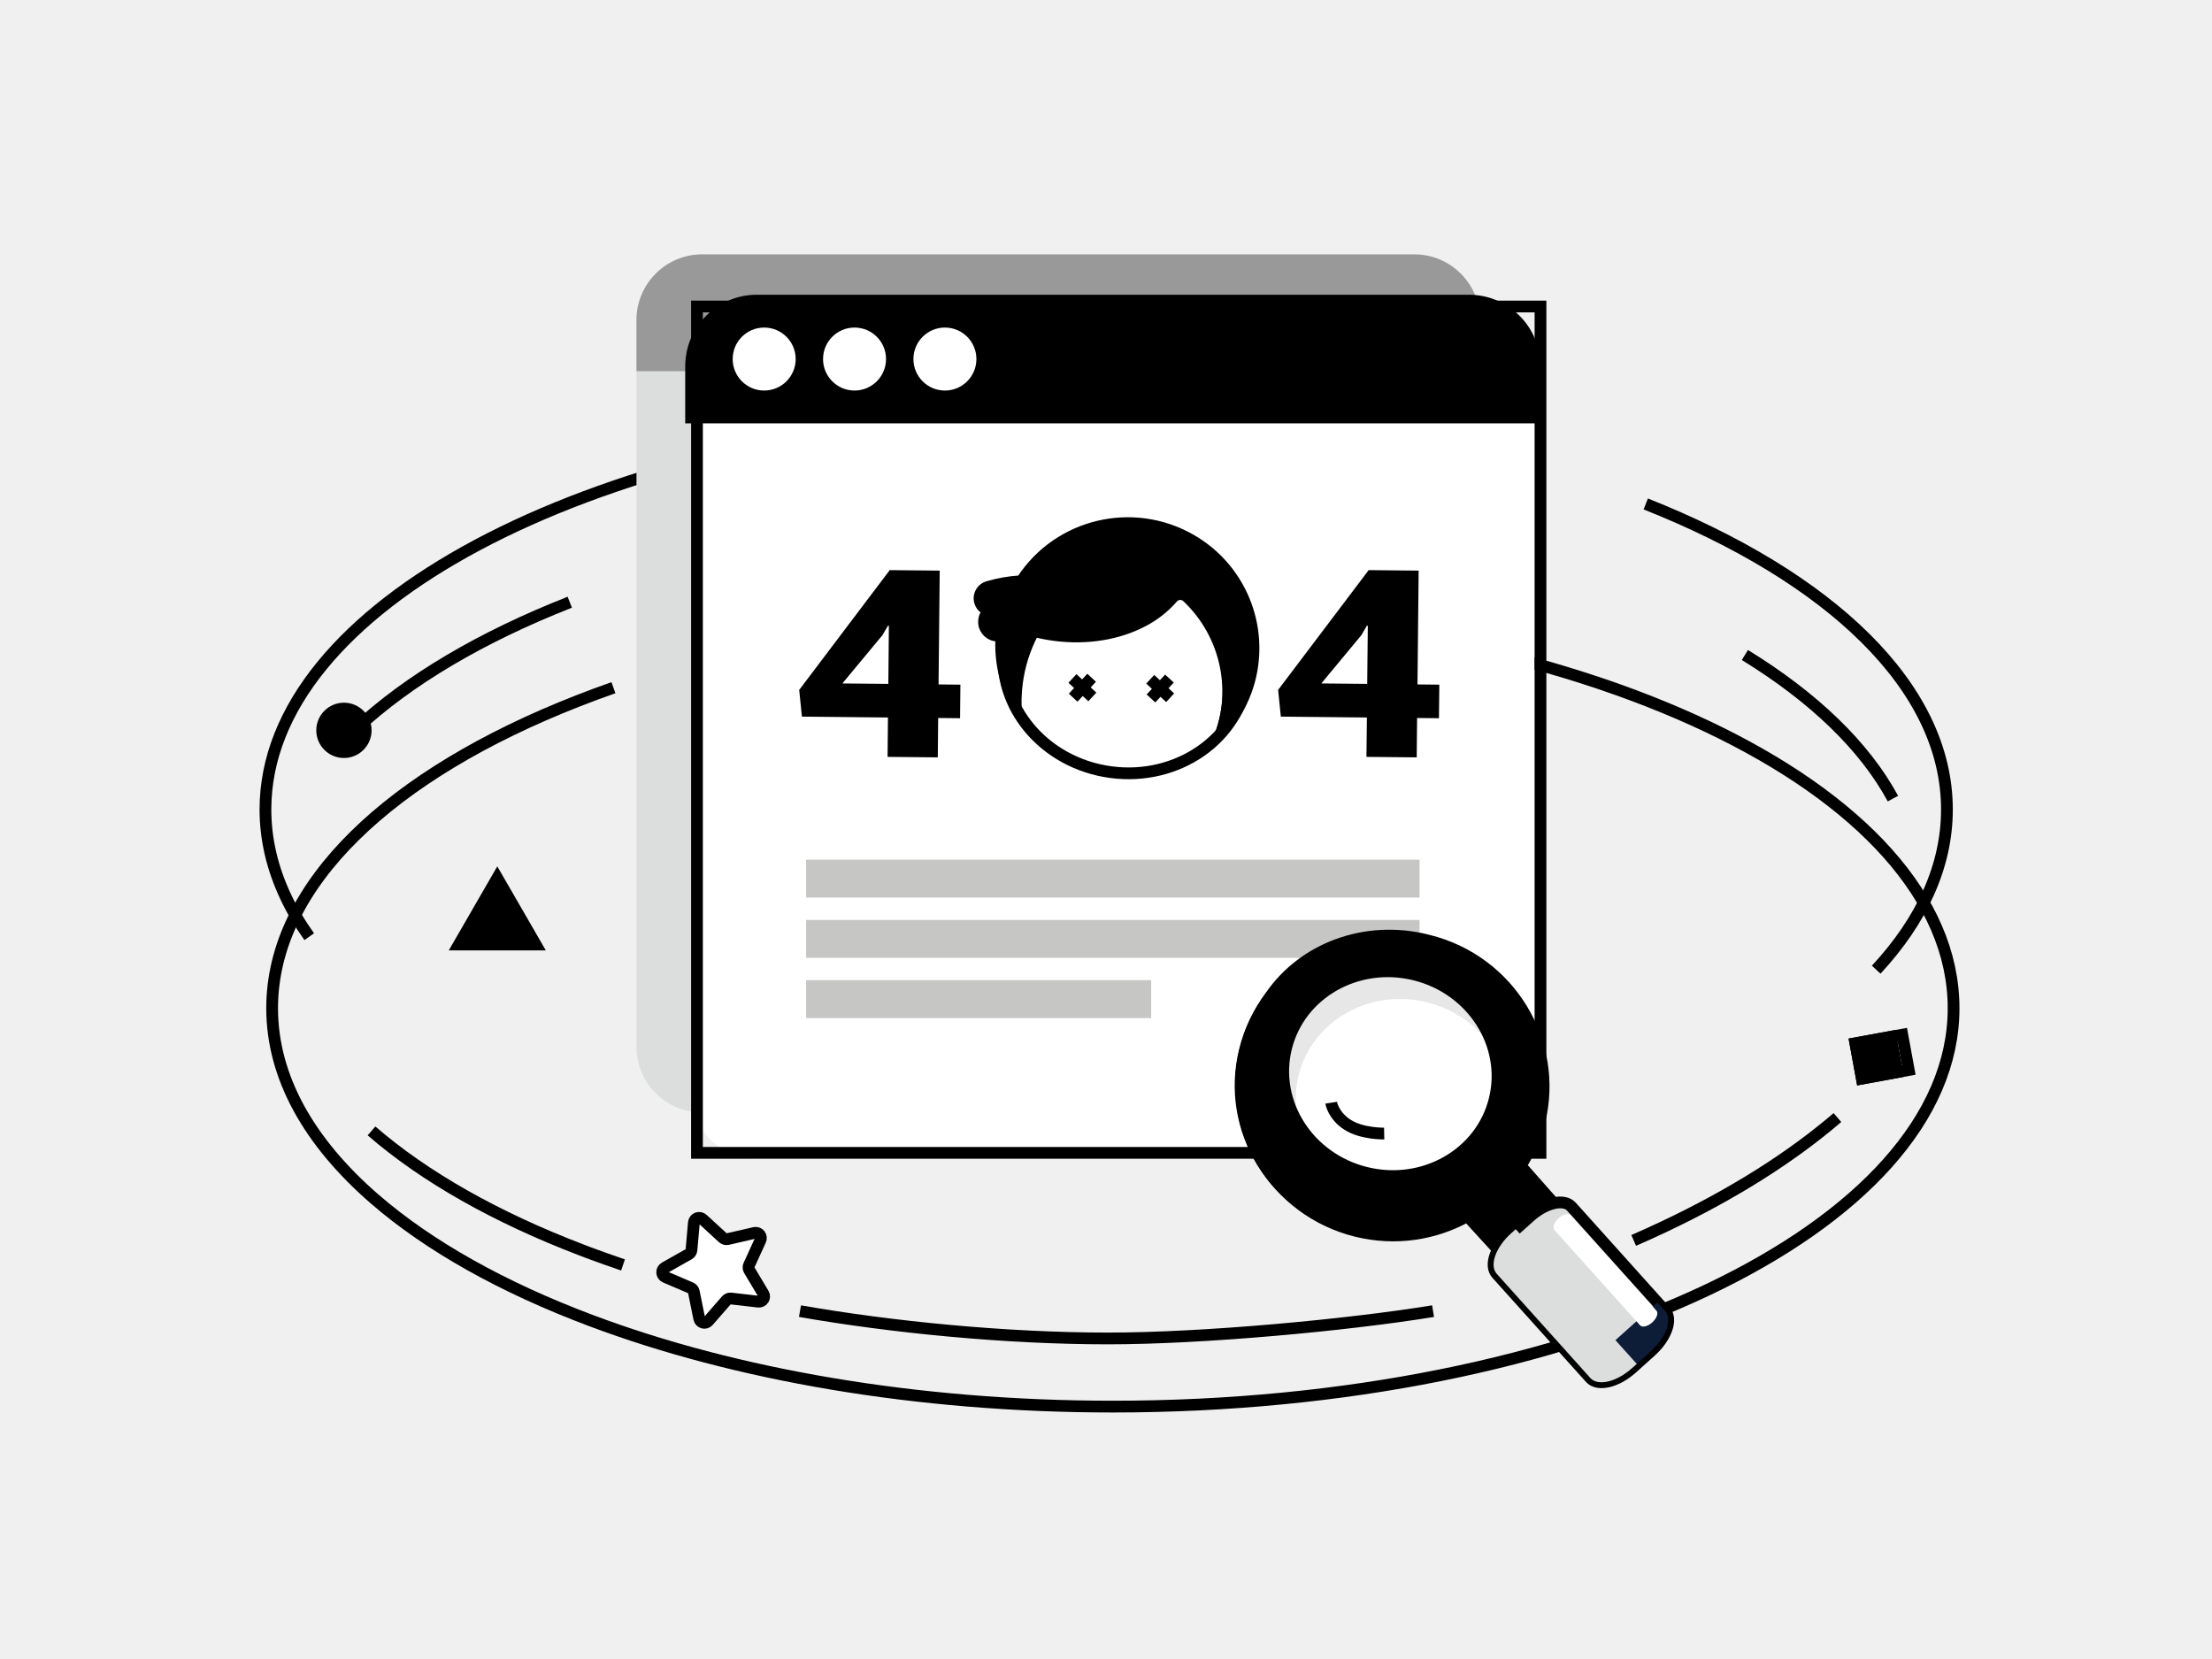
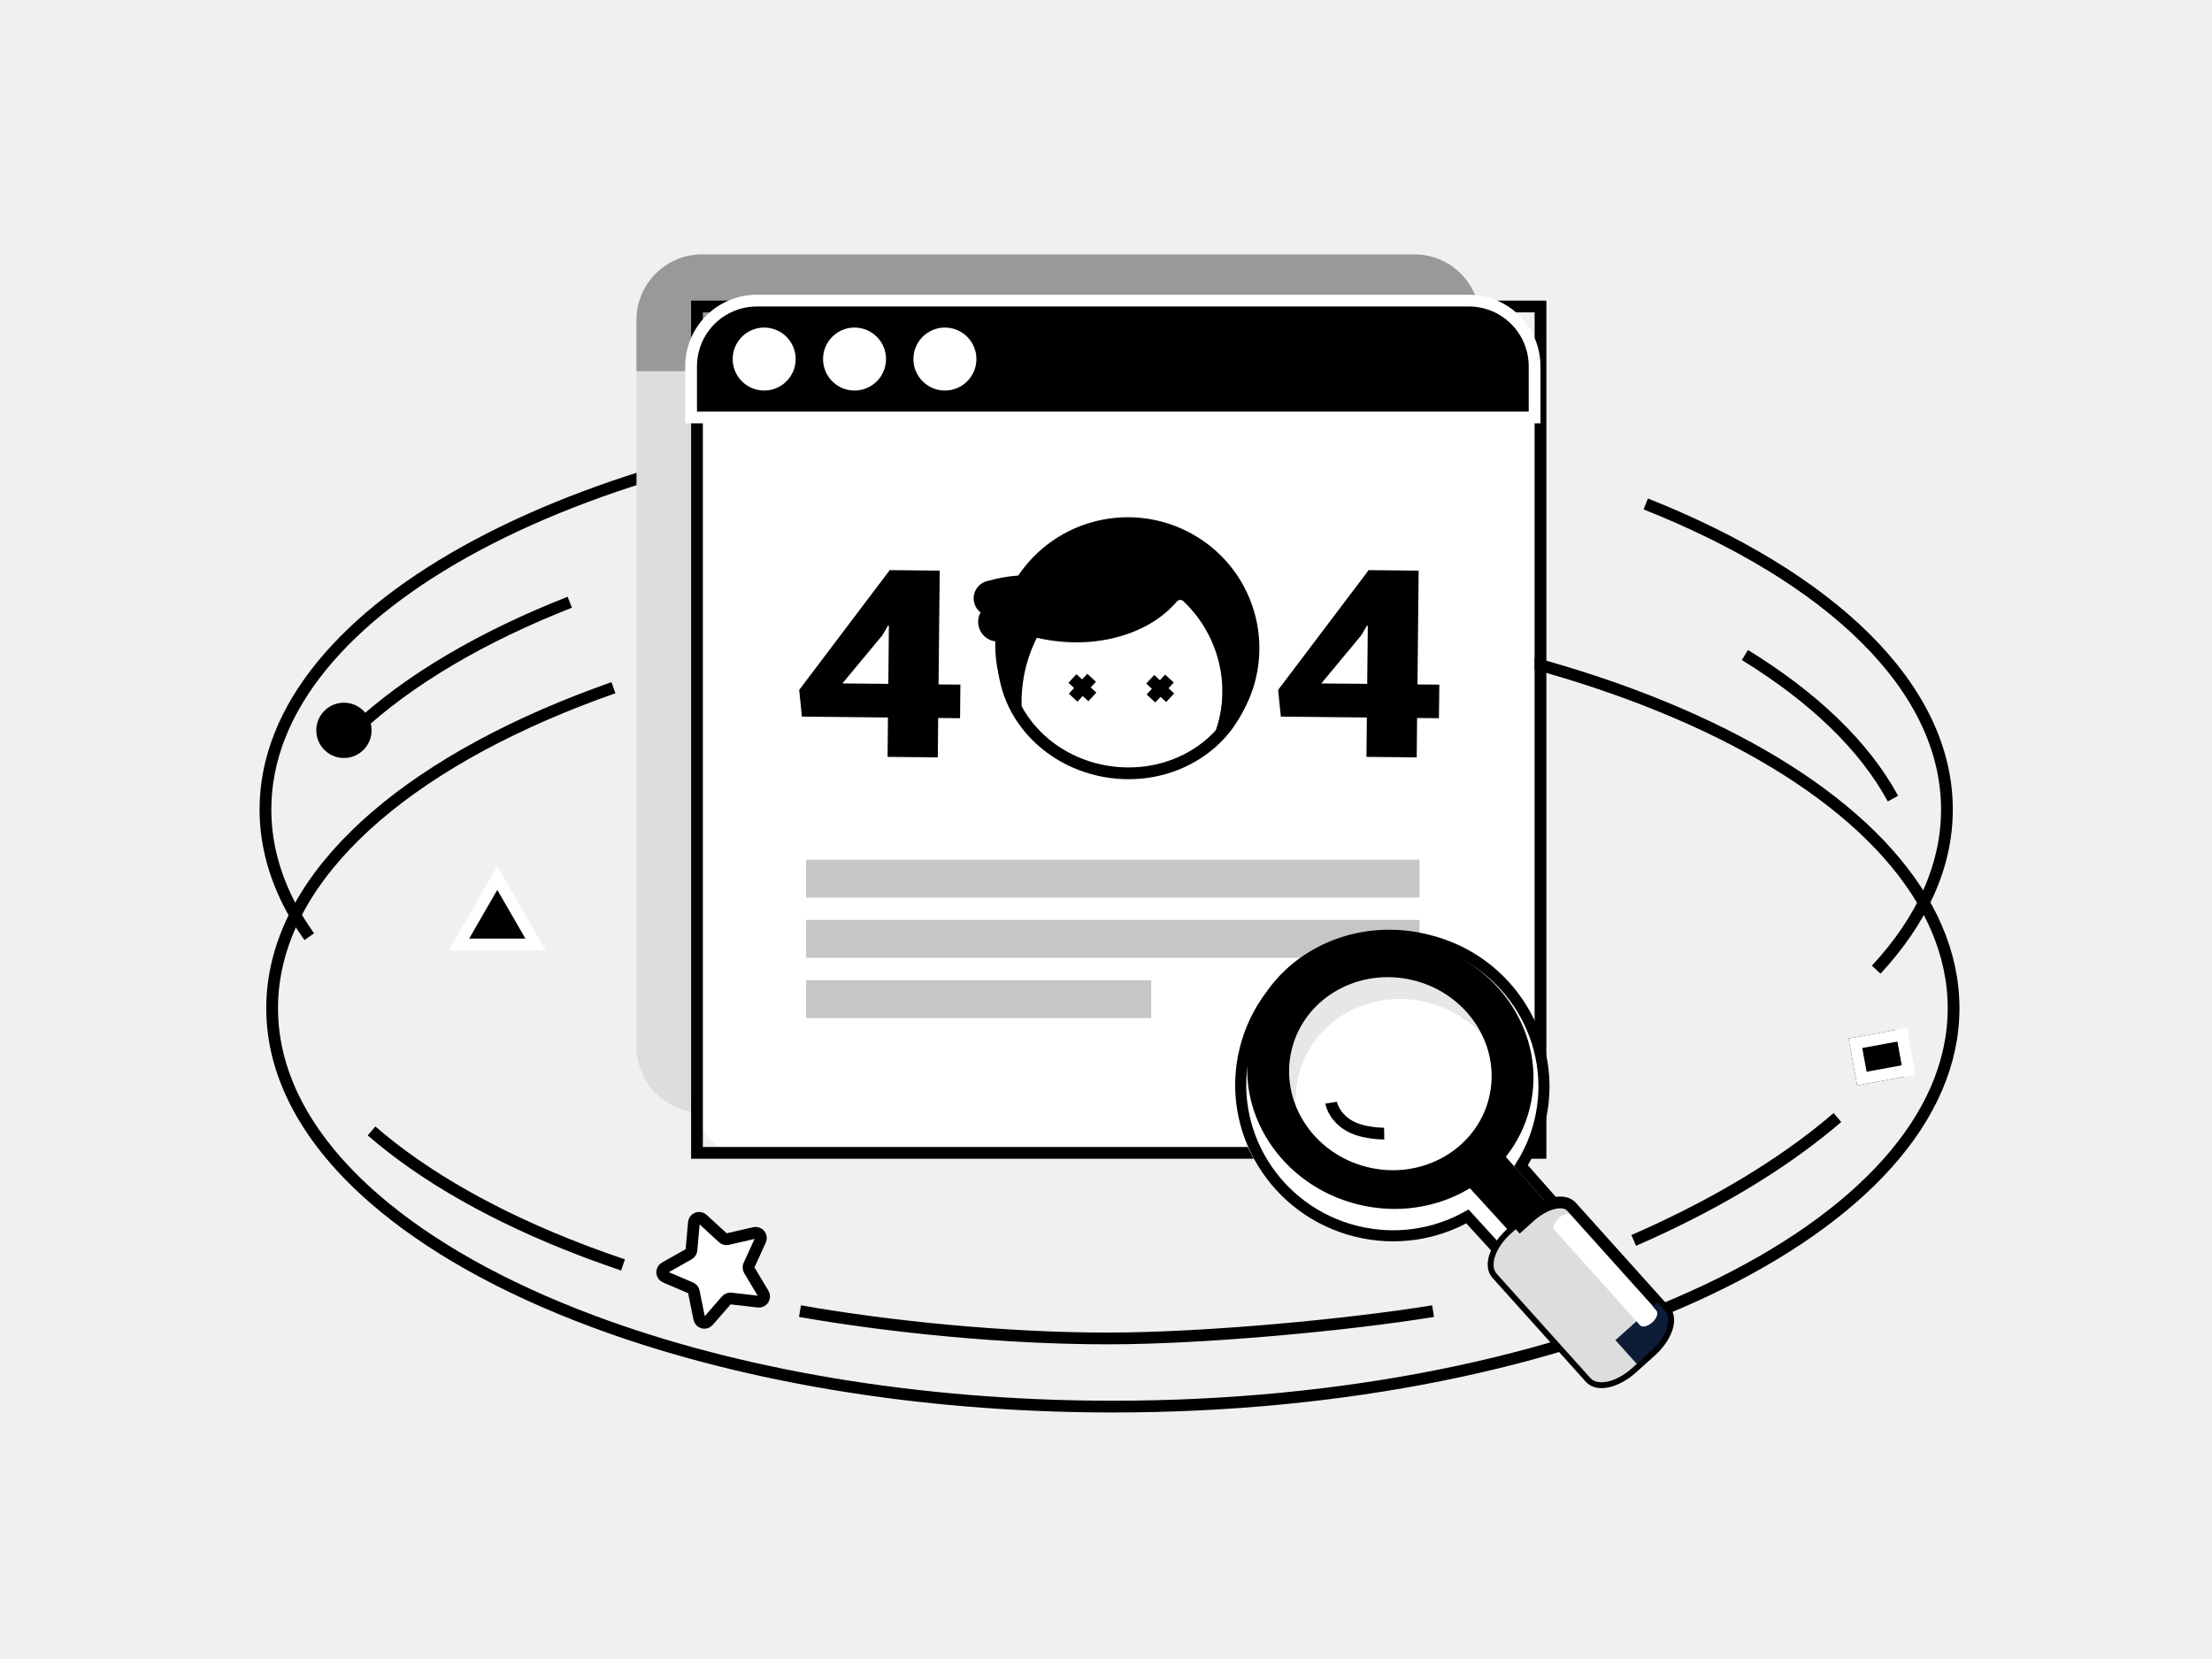
<svg xmlns="http://www.w3.org/2000/svg" viewBox="0 0 400 300" fill="none">
  <path d="M55.92 169.384c-1.7-2.38-3.14-4.82-4.3-7.31-2.37-5.06-3.62-10.31-3.62-15.7 0-36.68 57.86-66.96 132.69-71.46M297.606 91.128c33.29 13.22 54.46 33.06 54.46 55.25 0 10.3-4.57 20.1-12.79 28.97M196.192 74.356c1.28-.01 2.56-.02 3.84-.02 24.71 0 48.05 2.79 68.67 7.75" stroke="#000000" stroke-width="2.126" />
  <path d="M315.532 118.444c12.36 7.6 21.59 16.4 26.77 25.97M201.24 110.279c83.97 0 152.03 32.25 152.03 72.04 0 39.79-68.06 72.04-152.03 72.04-35.63 0-68.41-5.81-94.32-15.54-15.97-5.99-29.33-13.47-39.16-21.99-11.83-10.25-18.55-22.01-18.55-34.51 0-22.37 21.52-42.36 55.28-55.57 2.1-.83 4.25-1.62 6.44-2.39" stroke="#000000" stroke-width="2.126" />
  <path fill-rule="evenodd" clip-rule="evenodd" d="M126.986 201.18h128.76c6.56 0 11.88-5.33 11.88-11.89V57.88c0-6.56-5.32-11.88-11.88-11.88h-128.76c-3.15 0-6.18 1.25-8.41 3.48a11.899 11.899 0 0 0-3.48 8.41v131.4c0 3.15 1.25 6.18 3.48 8.41 2.23 2.23 5.26 3.48 8.41 3.48Z" fill="#DCDDDD" />
  <path fill-rule="evenodd" clip-rule="evenodd" d="M126.975 46h128.77c6.56 0 11.89 5.32 11.89 11.89v9.24h-152.54v-9.24c0-6.57 5.32-11.89 11.88-11.89Z" fill="#999" />
  <path d="M136.064 99.007c12.54-2.76 26.01-4.74 40.13-5.79M64.414 131.78c9.47-8.83 22.67-16.61 38.62-22.88" stroke="#000000" stroke-width="2.126" />
  <path fill-rule="evenodd" clip-rule="evenodd" d="M62.193 127.069c-2.76 0-5 2.24-5 5s2.24 5 5 5 5-2.24 5-5-2.24-5-5-5Z" fill="#000000" />
  <path fill-rule="evenodd" clip-rule="evenodd" d="M147.693 73.57c-2.76 0-5 2.24-5 5s2.24 5 5 5 5-2.24 5-5-2.24-5-5-5Z" fill="#fff" />
  <path d="M147.693 73.57c-2.76 0-5 2.24-5 5s2.24 5 5 5 5-2.24 5-5-2.24-5-5-5Z" stroke="#000000" stroke-width="2.126" />
-   <path fill-rule="evenodd" clip-rule="evenodd" d="m89.926 158.793 6.93 12h-13.86l6.93-12Z" fill="#000" />
-   <path d="m96.856 170.793-6.93-12-6.93 12h13.86Z" stroke="#000000" stroke-width="2.126" />
+   <path fill-rule="evenodd" clip-rule="evenodd" d="m89.926 158.793 6.93 12h-13.86l6.93-12Z" fill="#000000" />
+   <path d="m96.856 170.793-6.93-12-6.93 12h13.86Z" stroke="#FFFFFF" stroke-width="2.126" />
  <path d="M259.143 237.095c-15.48 2.52-41.5 4.94-58.78 4.94-18.54 0-39.27-2.06-55.7-4.94M112.663 228.745c-2.15-.73-4.25-1.48-6.32-2.25-.42-.16-.84-.32-1.25-.48-15.42-5.9-28.34-13.21-37.91-21.51M332.263 202.087c-8.42 7.24-19.07 13.93-31.48 19.79-1.75.83-3.54 1.64-5.36 2.43" stroke="#000000" stroke-width="2.126" />
  <path fill-rule="evenodd" clip-rule="evenodd" d="m137.509 224.27-2.07 4.53c-.13.28-.11.61.05.88l2.56 4.28c.4.67-.14 1.51-.92 1.42l-4.95-.57a.94.94 0 0 0-.82.32l-3.28 3.76c-.51.59-1.48.33-1.63-.44l-.99-4.88a.945.945 0 0 0-.56-.68l-4.59-1.96a.944.944 0 0 1-.09-1.69l4.34-2.45a.97.97 0 0 0 .48-.74l.44-4.97c.07-.78 1-1.14 1.58-.61l3.67 3.37c.23.21.55.3.85.23l4.86-1.12c.77-.17 1.4.6 1.07 1.32Z" fill="#fff" />
  <path d="m135.439 228.8 2.07-4.53a.945.945 0 0 0-1.07-1.32l-4.86 1.12a.95.95 0 0 1-.85-.23l-3.67-3.37a.944.944 0 0 0-1.58.61l-.44 4.97a.97.97 0 0 1-.48.74l-4.34 2.45a.944.944 0 0 0 .09 1.69l4.59 1.96c.29.12.49.37.56.68l.99 4.88c.15.77 1.12 1.03 1.63.44l3.28-3.76c.2-.24.51-.35.82-.32l4.95.57c.78.09 1.32-.75.92-1.42l-2.56-4.28a.947.947 0 0 1-.05-.88Z" stroke="#000000" stroke-width="2.126" />
-   <path fill-rule="evenodd" clip-rule="evenodd" d="m335.832 196.284 8.478-1.554-1.554-8.479-8.479 1.555 1.555 8.478Z" fill="#000" />
-   <path d="m343.99 187.106-8.475 1.553 1.17 6.384 8.475-1.554-1.17-6.383Z" stroke="#000000" stroke-width="2.126" />
+   <path fill-rule="evenodd" clip-rule="evenodd" d="m335.832 196.284 8.478-1.554-1.554-8.479-8.479 1.555 1.555 8.478Z" fill="#000000" />
+   <path d="m343.99 187.106-8.475 1.553 1.17 6.384 8.475-1.554-1.17-6.383Z" stroke="#FFFFFF" stroke-width="2.126" />
  <path fill-rule="evenodd" clip-rule="evenodd" d="M136.863 209.542h128.76c6.56 0 11.88-5.33 11.88-11.89V66.242c0-6.56-5.32-11.88-11.88-11.88h-128.76c-3.15 0-6.18 1.25-8.41 3.48a11.899 11.899 0 0 0-3.48 8.41v131.4c0 3.15 1.25 6.18 3.48 8.41 2.23 2.23 5.26 3.48 8.41 3.48Z" fill="#fff" />
  <path d="M278.57 55.425H126.036v153.05H278.57V55.425Z" stroke="#000000" stroke-width="2.126" />
-   <path fill-rule="evenodd" clip-rule="evenodd" d="M136.853 54.362h128.77c6.56 0 11.88 5.32 11.88 11.89v9.24h-152.53v-9.24c0-6.57 5.32-11.89 11.88-11.89Z" fill="#000" />
-   <path d="M265.623 54.362h-128.77c-6.56 0-11.88 5.32-11.88 11.89v9.24h152.53v-9.24c0-6.57-5.32-11.89-11.88-11.89Z" stroke="#000000" stroke-width="2.126" />
+   <path fill-rule="evenodd" clip-rule="evenodd" d="M136.853 54.362h128.77c6.56 0 11.88 5.32 11.88 11.89v9.24h-152.53v-9.24c0-6.57 5.32-11.89 11.88-11.89Z" fill="#000000" />
+   <path d="M265.623 54.362h-128.77c-6.56 0-11.88 5.32-11.88 11.89v9.24h152.53v-9.24c0-6.57-5.32-11.89-11.88-11.89Z" stroke="#FFFFFF" stroke-width="2.126" />
  <path fill-rule="evenodd" clip-rule="evenodd" d="M132.492 64.922a5.695 5.695 0 1 1 11.39.01 5.695 5.695 0 0 1-11.39-.01ZM148.833 64.922a5.695 5.695 0 1 1 11.39.01 5.695 5.695 0 0 1-11.39-.01ZM165.176 64.922a5.695 5.695 0 1 1 11.39.011 5.695 5.695 0 0 1-11.39-.01Z" fill="#fff" />
  <path fill-rule="evenodd" clip-rule="evenodd" d="M145.772 162.308h110.93v-6.85h-110.93v6.85ZM145.772 173.204h110.93v-6.85h-110.93v6.85ZM145.772 184.1h62.4v-6.85h-62.4v6.85Z" fill="#C6C6C5" />
  <path fill-rule="evenodd" clip-rule="evenodd" d="M212.883 107.575c.27-.3.74-.32 1.05-.05a23.046 23.046 0 0 1 5.85 26.13c-4.66 4.52-11.57 6.95-18.89 5.98-1.96-.26-3.82-.75-5.57-1.43-.26-.11-.53-.21-.79-.33-.02 0-.04-.01-.06-.02a23.175 23.175 0 0 1-10.98-10.25c-.04-.06-.06-.12-.1-.18-1.61-3.32-2.29-7.05-1.79-10.88.18-1.32.49-2.6.93-3.81 2.58 1.13 5.31 1.89 8.11 2.25 6.06.81 11.8-.23 16.26-2.56a18.35 18.35 0 0 0 5.94-4.81l.04-.04Z" fill="#fff" />
  <path d="M213.933 107.525a.752.752 0 0 0-1.05.05l-.04.04c-1.62 2-3.64 3.64-5.94 4.81-4.46 2.33-10.2 3.37-16.26 2.56-2.8-.36-5.53-1.12-8.11-2.25a18.45 18.45 0 0 0-.93 3.81c-.5 3.83.18 7.56 1.79 10.88.04.06.06.12.1.18 2.39 4.48 6.22 8.12 10.98 10.25.02.01.04.02.06.02.26.12.53.22.79.33 1.75.68 3.61 1.17 5.57 1.43 7.32.97 14.23-1.46 18.89-5.98a23.046 23.046 0 0 0-5.85-26.13Z" stroke="#000000" stroke-width=".992" />
  <path fill-rule="evenodd" clip-rule="evenodd" d="M214.277 108.303c-.55-.47-1.38-.4-1.84.15-1.57 1.8-3.46 3.28-5.58 4.37-4.47 2.34-10.21 3.37-16.27 2.56-1.13-.15-2.25-.36-3.36-.64a26.29 26.29 0 0 0-2.77 8.76c-.26 1.93-.3 3.89-.13 5.83a22.908 22.908 0 0 1-3.65-15.77c.05-.41.12-.81.19-1.21-.51-.27-1.02-.55-1.5-.84-.59-.36-1.16-.74-1.71-1.14-.48-.35-.82-.85-.98-1.42a2.71 2.71 0 0 1 1.85-3.36c1.92-.56 3.89-.91 5.89-1.04 6.78-10.3 20.4-13.55 31.11-7.45a23.125 23.125 0 0 1 11.51 23.13c-.71 5.42-3.34 10.4-7.4 14.06 3.86-8.9 1.75-19.27-5.3-25.94a.265.265 0 0 0-.06-.05Z" fill="#000000" />
  <path d="M212.437 108.453c.46-.55 1.29-.62 1.84-.15.02.01.04.03.06.05 7.05 6.67 9.16 17.04 5.3 25.94 4.06-3.66 6.69-8.64 7.4-14.06a23.125 23.125 0 0 0-11.51-23.13c-10.71-6.1-24.33-2.85-31.11 7.45-2 .13-3.97.48-5.89 1.04a2.71 2.71 0 0 0-1.85 3.36c.16.57.5 1.07.98 1.42.55.4 1.12.78 1.71 1.14.48.29.99.57 1.5.84-.07.4-.14.8-.19 1.21-.74 5.52.55 11.13 3.65 15.77-.17-1.94-.13-3.9.13-5.83.4-3.06 1.34-6.02 2.77-8.76 1.11.28 2.23.49 3.36.64 6.06.81 11.8-.22 16.27-2.56 2.12-1.09 4.01-2.57 5.58-4.37Z" stroke="#000000" />
  <path d="m194.061 126.161 3.34-3.6M193.931 122.69l3.6 3.34M208.133 126.305l3.34-3.6M208.002 122.835l3.6 3.34M181.607 116.548c-1.479 11.132 7.154 21.47 19.288 23.082 12.123 1.611 23.157-6.112 24.636-17.245 1.481-11.142-7.153-21.479-19.276-23.09-12.133-1.613-23.167 6.111-24.648 17.253Z" stroke="#000000" stroke-width="2.126" />
  <path fill-rule="evenodd" clip-rule="evenodd" d="m169.931 103.186-9.09-.09v.07l-16.32 21.59.49 4.83 15.56.16-.07 7.12 9.08.09.07-7.12 3.96.04.06-6.07-3.95-.04.21-20.58Zm-9.192 9.971-.16-.02-1.01 1.73-7.24 8.72 8.31.08.1-10.51ZM247.096 136.867l9.09.09.07-7.12 3.95.04.07-6.07-3.95-.04.21-20.58-9.09-.09v.07l-16.32 21.59.49 4.83 15.56.16-.08 7.12Zm.248-23.7-.16-.03-1.01 1.73-7.24 8.72 8.3.08.11-10.5Z" fill="#000000" />
-   <path fill-rule="evenodd" clip-rule="evenodd" d="M264.771 220.051c-5.87 3.29-13 4.45-20.09 2.69-14.71-3.64-23.72-18.37-20.12-32.9 3.6-14.54 18.43-23.37 33.14-19.73 14.71 3.64 23.71 18.37 20.12 32.9-1.03 4.18-3 7.88-5.61 10.95l16.29 18.45.81-3.28 2.35 1.24-1.08 4.39-7.35 5.5-18.46-20.21Z" fill="#000000" />
-   <path d="M244.681 222.741c7.09 1.76 14.22.6 20.09-2.69l18.46 20.21 7.35-5.5 1.08-4.39-2.35-1.24-.81 3.28-16.29-18.45c2.61-3.07 4.58-6.77 5.61-10.95 3.59-14.53-5.41-29.26-20.12-32.9-14.71-3.64-29.54 5.19-33.14 19.73-3.6 14.53 5.41 29.26 20.12 32.9Z" stroke="#000000" stroke-width=".992" />
-   <path fill-rule="evenodd" clip-rule="evenodd" d="M277.111 200.513c-.8 3.23-2.25 6.15-4.17 8.66l18.72 21.2-7.34 5.5-18.61-20.37c-5.79 3.37-13.02 4.57-20.26 2.78-14.19-3.51-23.02-17.16-19.72-30.48 3.29-13.33 17.47-21.28 31.66-17.77 14.18 3.51 23.01 17.16 19.72 30.48Z" fill="#000" />
-   <path d="M272.941 209.173c1.92-2.51 3.37-5.43 4.17-8.66 3.29-13.32-5.54-26.97-19.72-30.48-14.19-3.51-28.37 4.44-31.66 17.77-3.3 13.32 5.53 26.97 19.72 30.48 7.24 1.79 14.47.59 20.26-2.78l18.61 20.37 7.34-5.5-18.72-21.2Z" stroke="#000000" stroke-width=".992" />
+   <path fill-rule="evenodd" clip-rule="evenodd" d="M264.771 220.051c-5.87 3.29-13 4.45-20.09 2.69-14.71-3.64-23.72-18.37-20.12-32.9 3.6-14.54 18.43-23.37 33.14-19.73 14.71 3.64 23.71 18.37 20.12 32.9-1.03 4.18-3 7.88-5.61 10.95l16.29 18.45.81-3.28 2.35 1.24-1.08 4.39-7.35 5.5-18.46-20.21Z" fill="#FFFFFF" />
+   <path d="M244.681 222.741c7.09 1.76 14.22.6 20.09-2.69l18.46 20.21 7.35-5.5 1.08-4.39-2.35-1.24-.81 3.28-16.29-18.45c2.61-3.07 4.58-6.77 5.61-10.95 3.59-14.53-5.41-29.26-20.12-32.9-14.71-3.64-29.54 5.19-33.14 19.73-3.6 14.53 5.41 29.26 20.12 32.9Z" stroke="#FFFFFF" stroke-width=".992" />
+   <path fill-rule="evenodd" clip-rule="evenodd" d="M277.111 200.513c-.8 3.23-2.25 6.15-4.17 8.66l18.72 21.2-7.34 5.5-18.61-20.37c-5.79 3.37-13.02 4.57-20.26 2.78-14.19-3.51-23.02-17.16-19.72-30.48 3.29-13.33 17.47-21.28 31.66-17.77 14.18 3.51 23.01 17.16 19.72 30.48Z" fill="#000000" />
+   <path d="M272.941 209.173c1.92-2.51 3.37-5.43 4.17-8.66 3.29-13.32-5.54-26.97-19.72-30.48-14.19-3.51-28.37 4.44-31.66 17.77-3.3 13.32 5.53 26.97 19.72 30.48 7.24 1.79 14.47.59 20.26-2.78l18.61 20.37 7.34-5.5-18.72-21.2Z" stroke="#FFFFFF" stroke-width=".992" />
  <path d="M258.139 169.99c-.06-.01-.11-.03-.16-.04-11.16-2.76-22.31 1.57-28.17 10.03a26.8 26.8 0 0 0-4.66 9.77c-3.6 14.54 5.41 29.27 20.12 32.91 7.09 1.75 14.22.6 20.09-2.69l18.46 20.21 7.35-5.5 1.08-4.39-17.21-19.48c1.5-2.37 2.66-5.01 3.37-7.88 3.6-14.53-5.41-29.27-20.12-32.9a.833.833 0 0 0-.15-.04Z" stroke="#000000" stroke-width="2" />
  <path fill-rule="evenodd" clip-rule="evenodd" d="M232.624 189.502c-2.44 9.862 3.998 19.943 14.375 22.51 10.387 2.57 20.782-3.347 23.222-13.21 2.44-9.862-4-19.934-14.387-22.503-10.377-2.567-20.77 3.34-23.21 13.203Z" fill="#fff" />
  <path fill-rule="evenodd" clip-rule="evenodd" d="M235.672 205.485c-3.227-4.276-4.582-9.782-3.237-15.222 2.44-9.863 12.833-15.77 23.21-13.203 6.397 1.582 11.297 6.01 13.547 11.482-2.625-3.478-6.491-6.141-11.152-7.294-10.378-2.567-20.77 3.34-23.21 13.203-.938 3.792-.564 7.617.842 11.034Z" fill="#E7E7E7" />
  <path d="M232.624 189.502c-2.44 9.862 3.998 19.943 14.375 22.51 10.387 2.57 20.782-3.347 23.222-13.21 2.44-9.862-4-19.934-14.387-22.503-10.377-2.567-20.77 3.34-23.21 13.203Z" stroke="#000000" stroke-width="2" />
  <path d="M250.303 204.983s-4.05.08-6.64-1.6c-2.59-1.67-2.95-3.98-2.95-3.98" stroke="#000000" stroke-width="2.126" />
  <path fill-rule="evenodd" clip-rule="evenodd" d="m287.587 249.187-16.93-18.84c-1.36-1.52-.21-4.8 2.59-7.31l3.38-3.03c2.79-2.52 6.17-3.32 7.54-1.8l16.93 18.84c1.37 1.53.21 4.8-2.59 7.31l-3.38 3.04c-2.79 2.51-6.17 3.31-7.54 1.79Z" fill="#DCDDDD" />
  <path d="m270.657 230.347 16.93 18.84c1.37 1.52 4.75.72 7.54-1.79l3.38-3.04c2.8-2.51 3.96-5.78 2.59-7.31l-16.93-18.84c-1.37-1.52-4.75-.72-7.54 1.8l-3.38 3.03c-2.8 2.51-3.95 5.79-2.59 7.31Z" stroke="#000000" stroke-width="2.126" />
  <path fill-rule="evenodd" clip-rule="evenodd" d="m298.505 244.358-3.37 3.03c-2.8 2.52-6.18 3.32-7.54 1.8l-1.38-1.54 13.51-12.13 1.37 1.53c1.37 1.52.21 4.8-2.59 7.31Z" fill="#0D1D38" />
  <path fill-rule="evenodd" clip-rule="evenodd" d="m287.587 249.186-16.93-18.84c-1.36-1.52-.21-4.8 2.59-7.31l.85-.76 21.88 24.36-.85.76c-2.79 2.51-6.17 3.31-7.54 1.79Z" fill="#DCDDDD" />
  <path fill-rule="evenodd" clip-rule="evenodd" d="M281.843 220.296c.82-.74 1.81-.97 2.21-.53l15.48 17.24c.4.44.06 1.4-.76 2.13-.81.73-1.8.97-2.2.52l-15.48-17.23c-.4-.44-.06-1.4.75-2.13Z" fill="#fff" />
  <path fill-rule="evenodd" clip-rule="evenodd" d="M180.431 108.9a3.55 3.55 0 1 0 .002 7.102 3.55 3.55 0 0 0-.002-7.102Z" fill="#000000" />
</svg>
